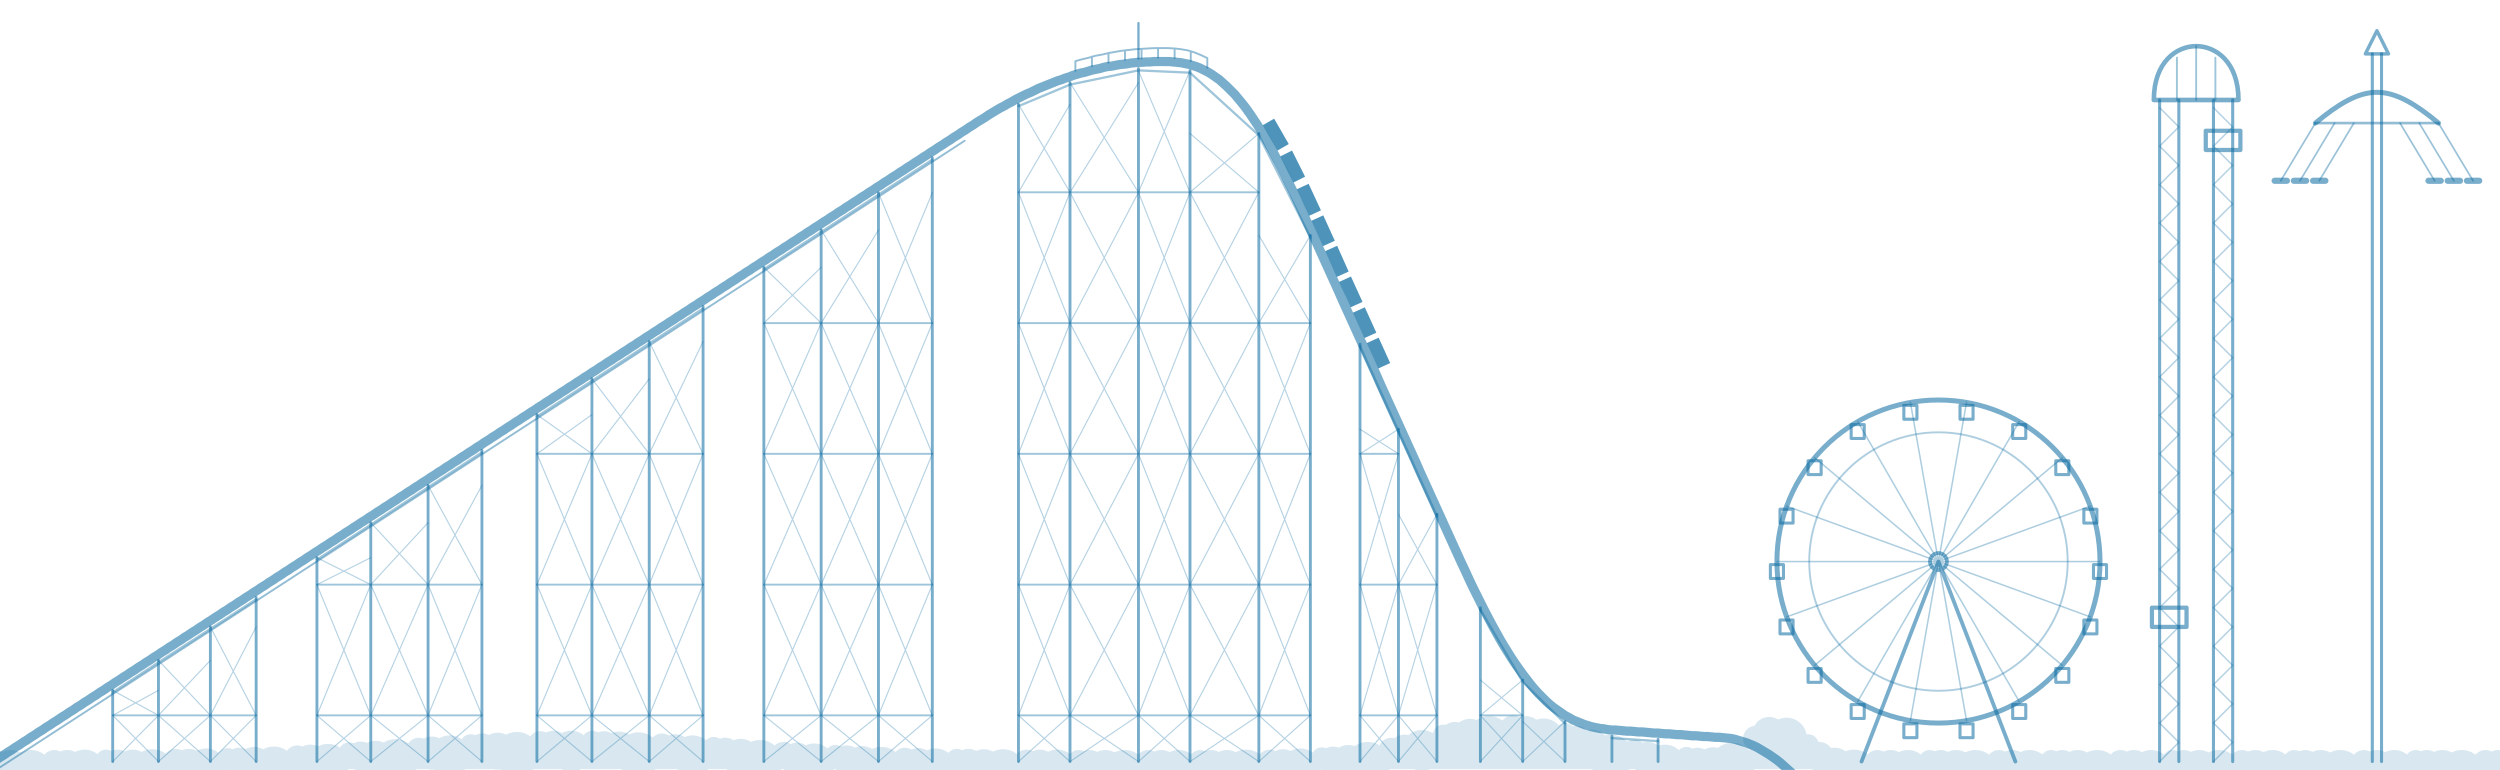
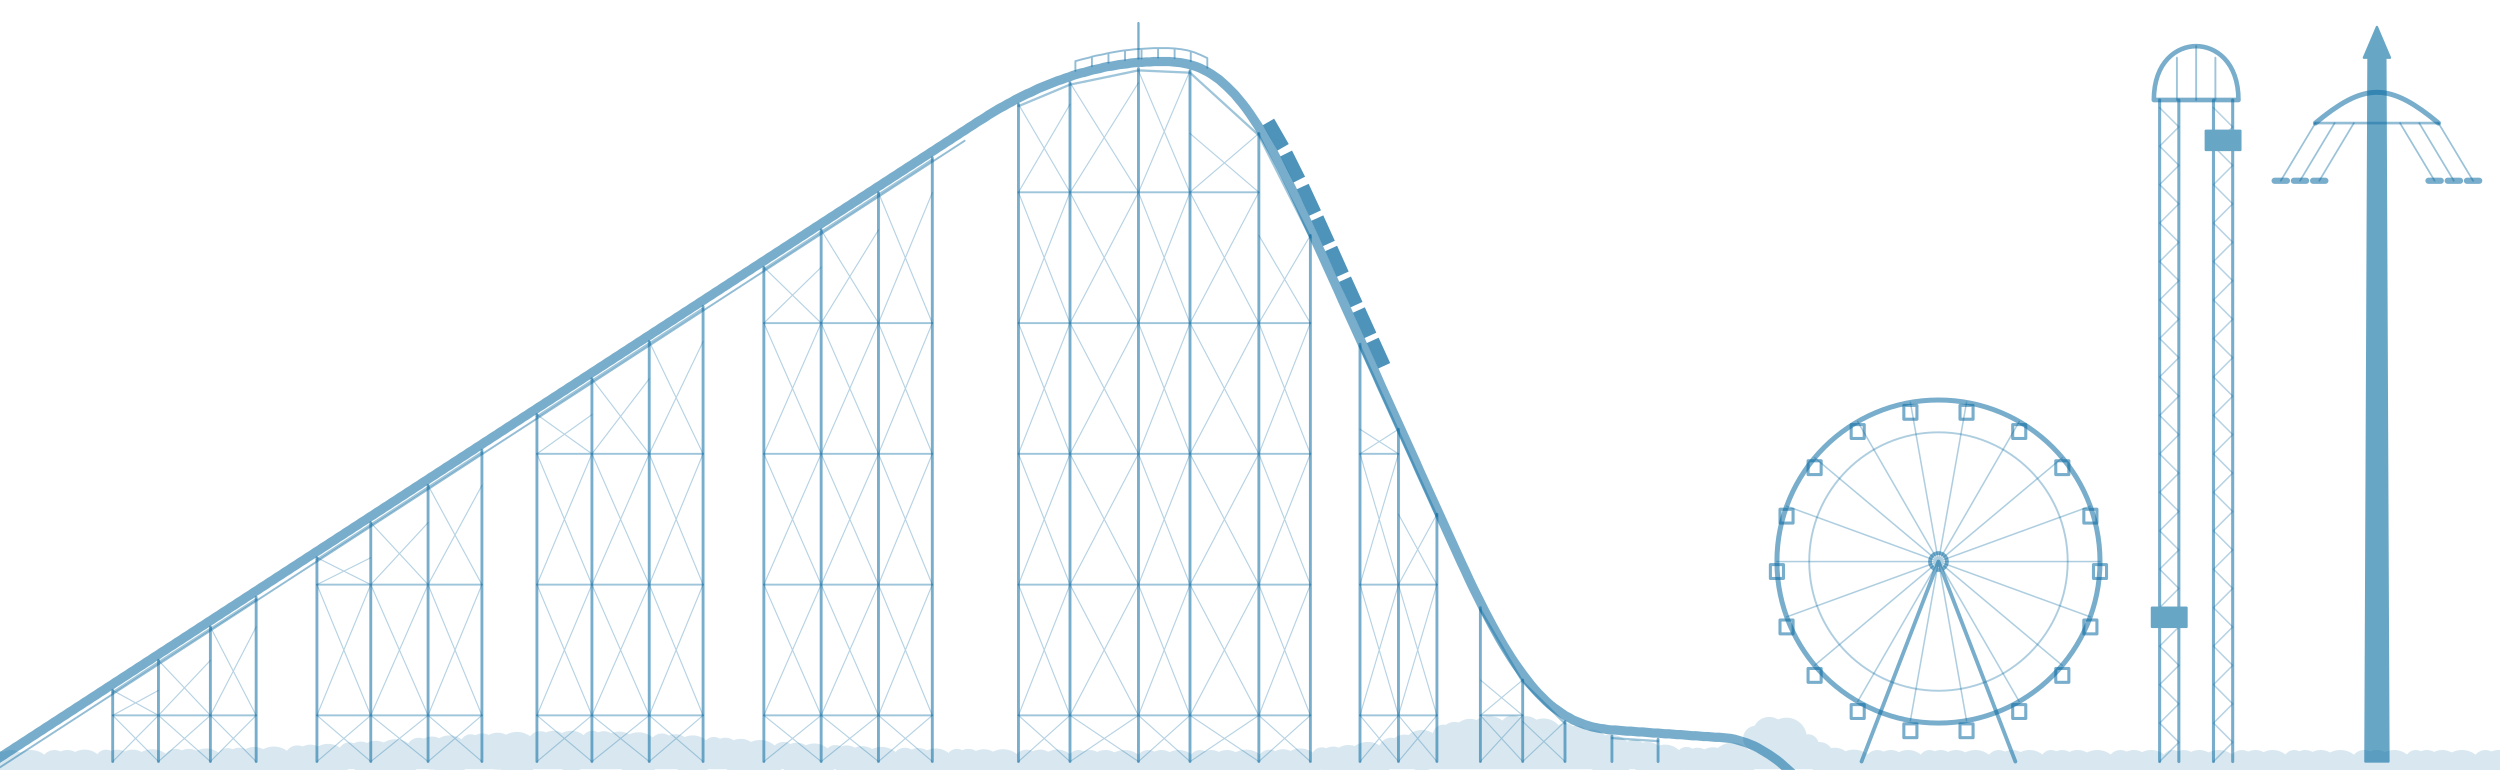
<svg xmlns="http://www.w3.org/2000/svg" viewBox="0 0 650 200">
  <path d="M29.3 179.5 L29.3 198 M41.2 171.7 L41.2 198 M54.7 163.0 L54.7 198 M66.6 155.3 L66.6 198 M82.4 145.0 L82.4 198 M96.4 135.9 L96.4 198 M111.3 126.2 L111.3 198 M125.3 117.1 L125.3 198 M139.6 107.8 L139.6 198 M153.9 98.5 L153.9 198 M168.8 88.8 L168.8 198 M182.8 79.7 L182.8 198 M198.6 69.5 L198.6 198 M213.5 59.8 L213.5 198 M228.4 50.1 L228.4 198 M242.4 41.0 L242.4 198 M264.8 27.1 L264.8 198 M278.2 21.5 L278.2 198 M296.0 17.8 L296.0 198 M309.4 18.4 L309.4 198 M327.3 34.7 L327.3 198 M340.7 61.2 L340.7 198 M353.6 89.5 L353.6 198 M363.6 111.6 L363.6 198 M373.6 133.7 L373.6 198 M384.9 158.0 L384.9 198 M395.9 176.8 L395.9 198 M406.9 187.6 L406.9 198 M419.1 191.4 L419.1 198 M431.1 192.2 L431.1 198" fill="none" stroke="#0a6aa0" stroke-opacity="0.55" stroke-width="0.75" stroke-linecap="round" stroke-linejoin="round" />
  <path d="M29.3 198 L41.2 186 M29.3 186 L41.2 198 M29.3 186.0 L41.2 179.5 M29.3 179.5 L41.2 186.0 M41.2 198 L54.7 186 M41.2 186 L54.7 198 M41.2 186.0 L54.7 171.7 M41.2 171.7 L54.7 186.0 M54.7 198 L66.6 186 M54.7 186 L66.6 198 M54.7 186.0 L66.6 163.0 M54.7 163.0 L66.6 186.0 M82.4 198 L96.4 186 M82.4 186 L96.4 198 M82.4 186 L96.4 152 M82.4 152 L96.4 186 M82.4 152.0 L96.4 145.0 M82.4 145.0 L96.4 152.0 M96.4 198 L111.3 186 M96.4 186 L111.3 198 M96.4 186 L111.3 152 M96.4 152 L111.3 186 M96.4 152.0 L111.3 135.9 M96.4 135.9 L111.3 152.0 M111.3 198 L125.3 186 M111.3 186 L125.3 198 M111.3 186 L125.3 152 M111.3 152 L125.3 186 M111.3 152.0 L125.3 126.2 M111.3 126.2 L125.3 152.0 M139.6 198 L153.9 186 M139.6 186 L153.9 198 M139.6 186 L153.9 152 M139.6 152 L153.9 186 M139.6 152 L153.9 118 M139.6 118 L153.9 152 M139.6 118.0 L153.9 107.8 M139.6 107.8 L153.9 118.0 M153.9 198 L168.8 186 M153.9 186 L168.8 198 M153.9 186 L168.8 152 M153.9 152 L168.8 186 M153.9 152 L168.8 118 M153.9 118 L168.8 152 M153.9 118.0 L168.8 98.5 M153.9 98.5 L168.8 118.0 M168.8 198 L182.8 186 M168.8 186 L182.8 198 M168.8 186 L182.8 152 M168.8 152 L182.8 186 M168.8 152 L182.8 118 M168.8 118 L182.8 152 M168.8 118.0 L182.8 88.8 M168.8 88.8 L182.8 118.0 M198.6 198 L213.5 186 M198.6 186 L213.5 198 M198.6 186 L213.5 152 M198.6 152 L213.5 186 M198.6 152 L213.5 118 M198.6 118 L213.5 152 M198.6 118 L213.5 84 M198.6 84 L213.5 118 M198.6 84.0 L213.5 69.5 M198.6 69.5 L213.5 84.0 M213.5 198 L228.4 186 M213.5 186 L228.4 198 M213.5 186 L228.4 152 M213.5 152 L228.4 186 M213.5 152 L228.4 118 M213.5 118 L228.4 152 M213.5 118 L228.4 84 M213.5 84 L228.4 118 M213.5 84.0 L228.4 59.8 M213.5 59.8 L228.4 84.0 M228.4 198 L242.4 186 M228.4 186 L242.4 198 M228.4 186 L242.4 152 M228.4 152 L242.4 186 M228.4 152 L242.4 118 M228.4 118 L242.4 152 M228.4 118 L242.4 84 M228.4 84 L242.4 118 M228.4 84.0 L242.4 50.1 M228.4 50.1 L242.4 84.0 M264.8 198 L278.2 186 M264.8 186 L278.2 198 M264.8 186 L278.2 152 M264.8 152 L278.2 186 M264.8 152 L278.2 118 M264.8 118 L278.2 152 M264.8 118 L278.2 84 M264.8 84 L278.2 118 M264.8 84 L278.2 50 M264.8 50 L278.2 84 M264.8 50.0 L278.2 27.1 M264.8 27.1 L278.2 50.0 M278.2 198 L296.0 186 M278.2 186 L296.0 198 M278.2 186 L296.0 152 M278.2 152 L296.0 186 M278.2 152 L296.0 118 M278.2 118 L296.0 152 M278.2 118 L296.0 84 M278.2 84 L296.0 118 M278.2 84 L296.0 50 M278.2 50 L296.0 84 M278.2 50.0 L296.0 21.5 M278.2 21.5 L296.0 50.0 M296.0 198 L309.4 186 M296.0 186 L309.4 198 M296.0 186 L309.4 152 M296.0 152 L309.4 186 M296.0 152 L309.4 118 M296.0 118 L309.4 152 M296.0 118 L309.4 84 M296.0 84 L309.4 118 M296.0 84 L309.4 50 M296.0 50 L309.4 84 M296.0 50.0 L309.4 18.4 M296.0 18.4 L309.4 50.0 M309.4 198 L327.3 186 M309.4 186 L327.3 198 M309.4 186 L327.3 152 M309.4 152 L327.3 186 M309.4 152 L327.3 118 M309.4 118 L327.3 152 M309.4 118 L327.3 84 M309.4 84 L327.3 118 M309.4 84 L327.3 50 M309.4 50 L327.3 84 M309.4 50.0 L327.3 34.7 M309.4 34.7 L327.3 50.0 M327.3 198 L340.7 186 M327.3 186 L340.7 198 M327.3 186 L340.7 152 M327.3 152 L340.7 186 M327.3 152 L340.7 118 M327.3 118 L340.7 152 M327.3 118 L340.7 84 M327.3 84 L340.7 118 M327.3 84.0 L340.7 61.2 M327.3 61.2 L340.7 84.0 M353.6 198 L363.6 186 M353.6 186 L363.6 198 M353.6 186 L363.6 152 M353.6 152 L363.6 186 M353.6 152 L363.6 118 M353.6 118 L363.6 152 M353.6 118.0 L363.6 111.6 M353.6 111.6 L363.6 118.0 M363.6 198 L373.6 186 M363.6 186 L373.6 198 M363.6 186 L373.6 152 M363.6 152 L373.6 186 M363.6 152.0 L373.6 133.7 M363.6 133.7 L373.6 152.0 M384.9 198 L395.9 186 M384.9 186 L395.9 198 M384.9 186.0 L395.9 176.8 M384.9 176.8 L395.9 186.0 M395.9 198.0 L406.9 187.6 M395.9 187.6 L406.9 198.0" fill="none" stroke="#0a6aa0" stroke-opacity="0.30" stroke-width="0.30" stroke-linecap="round" stroke-linejoin="round" />
  <path d="M29.3 186 L66.6 186 M82.4 186 L125.3 186 M82.4 152 L125.3 152 M139.6 186 L182.8 186 M139.6 152 L182.8 152 M139.6 118 L182.8 118 M198.6 186 L242.4 186 M198.6 152 L242.4 152 M198.6 118 L242.4 118 M198.6 84 L242.4 84 M264.8 186 L340.7 186 M264.8 152 L340.7 152 M264.8 118 L340.7 118 M264.8 84 L340.7 84 M264.8 50 L327.3 50 M353.6 186 L373.6 186 M353.6 152 L373.6 152 M353.6 118 L363.6 118 M384.9 186 L395.9 186 M566 26 L566 15 M571 26 L571 12 M576 26 L576 15" fill="none" stroke="#0a6aa0" stroke-opacity="0.39" stroke-width="0.50" stroke-linecap="round" stroke-linejoin="round" />
  <path d="M29.3 180.0 L41.2 172.2 L54.7 163.5 L66.6 155.8 M82.4 145.5 L96.4 136.4 L111.3 126.7 L125.3 117.6 M139.6 108.3 L153.9 99.0 L168.8 89.3 L182.8 80.2 M198.6 70.0 L213.5 60.3 L228.4 50.6 L242.4 41.5 M264.8 27.6 L278.2 22.0 L296.0 18.3 L309.4 18.9 L327.3 35.2 L340.7 61.7 M353.6 90.0 L363.6 112.1 L373.6 134.2 M384.9 158.5 L395.9 177.3 L406.9 188.1 M419.1 191.9 L431.1 192.7" fill="none" stroke="#0a6aa0" stroke-opacity="0.39" stroke-width="0.60" stroke-linecap="round" stroke-linejoin="round" />
  <path d="M0.0 199.5 L250.8 36.6 M279.6 15.9 L281.4 15.4 L283.1 15.0 L284.8 14.5 L286.5 14.2 L288.2 13.8 L289.9 13.5 L291.6 13.2 L293.4 13.0 L295.1 12.8 L296.8 12.7 L298.5 12.6 L300.2 12.5 L301.9 12.5 L303.6 12.5 L305.4 12.6 L307.1 12.8 L308.8 13.1 L310.5 13.6 L312.2 14.3 L313.9 15.1 M279.6 18.4 L279.6 15.9 M283.9 17.2 L283.9 14.7 M288.2 16.3 L288.2 13.8 M292.5 15.6 L292.5 13.1 M296.8 15.2 L296.8 12.7 M301.1 15.0 L301.1 12.5 M305.4 15.1 L305.4 12.6 M309.6 15.9 L309.6 13.4 M313.9 17.6 L313.9 15.1" fill="none" stroke="#0a6aa0" stroke-opacity="0.44" stroke-width="0.50" stroke-linecap="round" stroke-linejoin="round" />
  <path d="M-2.0 198.2 L-1.0 197.6 L0.0 196.9 L1.0 196.3 L2.0 195.6 L3.0 195.0 L4.0 194.3 L5.0 193.7 L6.0 193.0 L7.0 192.4 L8.0 191.7 L9.0 191.1 L10.0 190.4 L11.0 189.8 L12.0 189.1 L13.0 188.5 L14.0 187.8 L15.0 187.2 L16.0 186.5 L17.0 185.9 L18.0 185.2 L19.0 184.6 L20.0 183.9 L21.0 183.3 L22.0 182.6 L23.0 182.0 L24.0 181.3 L25.0 180.7 L26.0 180.0 L27.0 179.4 L28.0 178.7 L29.0 178.1 L30.0 177.4 L31.0 176.8 L32.0 176.1 L33.0 175.5 L34.0 174.8 L35.0 174.2 L36.0 173.5 L37.0 172.9 L38.0 172.2 L39.0 171.6 L40.0 170.9 L41.0 170.3 L42.0 169.6 L43.0 169.0 L44.0 168.3 L45.0 167.7 L46.0 167.0 L47.0 166.4 L48.0 165.7 L49.0 165.1 L50.0 164.4 L51.0 163.8 L52.0 163.1 L53.0 162.5 L54.0 161.8 L55.0 161.2 L56.0 160.5 L57.0 159.9 L58.0 159.2 L59.0 158.6 L60.0 157.9 L61.0 157.3 L62.0 156.6 L63.0 156.0 L64.0 155.3 L65.0 154.7 L66.0 154.0 L67.0 153.4 L68.0 152.7 L69.0 152.1 L70.0 151.4 L71.0 150.8 L72.0 150.1 L73.0 149.5 L74.0 148.8 L75.0 148.2 L76.0 147.5 L77.0 146.9 L78.0 146.2 L79.0 145.6 L80.0 144.9 L81.0 144.3 L82.0 143.6 L83.0 143.0 L84.0 142.3 L85.0 141.7 L86.0 141.0 L87.0 140.4 L88.0 139.7 L89.0 139.1 L90.0 138.4 L91.0 137.8 L92.0 137.1 L93.0 136.5 L94.0 135.8 L95.0 135.2 L96.0 134.5 L97.0 133.9 L98.0 133.2 L99.0 132.6 L100.0 131.9 L101.0 131.3 L102.0 130.6 L103.0 130.0 L104.0 129.3 L105.0 128.7 L106.0 128.0 L107.0 127.4 L108.0 126.7 L109.0 126.1 L110.0 125.4 L111.0 124.8 L112.0 124.1 L113.0 123.5 L114.0 122.8 L115.0 122.2 L116.0 121.5 L117.0 120.9 L118.0 120.2 L119.0 119.6 L120.0 118.9 L121.0 118.3 L122.0 117.6 L123.0 117.0 L124.0 116.3 L125.0 115.7 L126.0 115.0 L127.0 114.4 L128.0 113.7 L129.0 113.1 L130.0 112.4 L131.0 111.8 L132.0 111.1 L133.0 110.5 L134.0 109.8 L135.0 109.2 L136.0 108.5 L137.0 107.9 L138.0 107.2 L139.0 106.6 L140.0 105.9 L141.0 105.3 L142.0 104.6 L143.0 104.0 L144.0 103.3 L145.0 102.7 L146.0 102.0 L147.0 101.4 L148.0 100.7 L149.0 100.1 L150.0 99.4 L151.0 98.8 L152.0 98.1 L153.0 97.5 L154.0 96.8 L155.0 96.2 L156.0 95.5 L157.0 94.9 L158.0 94.2 L159.0 93.6 L160.0 92.9 L161.0 92.3 L162.0 91.6 L163.0 91.0 L164.0 90.3 L165.0 89.7 L166.0 89.0 L167.0 88.4 L168.0 87.7 L169.0 87.1 L170.0 86.4 L171.0 85.8 L172.0 85.1 L173.0 84.5 L174.0 83.8 L175.0 83.2 L176.0 82.5 L177.0 81.9 L178.0 81.2 L179.0 80.6 L180.0 79.9 L181.0 79.3 L182.0 78.6 L183.0 78.0 L184.0 77.3 L185.0 76.7 L186.0 76.0 L187.0 75.4 L188.0 74.7 L189.0 74.1 L190.0 73.4 L191.0 72.8 L192.0 72.1 L193.0 71.5 L194.0 70.8 L195.0 70.2 L196.0 69.5 L197.0 68.9 L198.0 68.2 L199.0 67.6 L200.0 66.9 L201.0 66.3 L202.0 65.6 L203.0 65.0 L204.0 64.3 L205.0 63.7 L206.0 63.0 L207.0 62.4 L208.0 61.7 L209.0 61.1 L210.0 60.4 L211.0 59.8 L212.0 59.1 L213.0 58.5 L214.0 57.8 L215.0 57.2 L216.0 56.5 L217.0 55.9 L218.0 55.2 L219.0 54.6 L220.0 53.9 L221.0 53.3 L222.0 52.6 L223.0 52.0 L224.0 51.3 L225.0 50.7 L226.0 50.0 L227.0 49.4 L228.0 48.7 L229.0 48.1 L230.0 47.4 L231.0 46.8 L232.0 46.1 L233.0 45.5 L234.0 44.8 L235.0 44.2 L236.0 43.5 L237.0 42.9 L238.0 42.2 L239.0 41.6 L240.0 40.9 L241.0 40.3 L242.0 39.6 L243.0 39.0 L244.0 38.3 L245.0 37.7 L246.0 37.0 L247.0 36.4 L248.0 35.7 L249.0 35.1 L250.0 34.4 L251.0 33.8 L252.0 33.1 L253.0 32.5 L254.0 31.8 L255.0 31.2 L256.0 30.6 L257.0 29.9 L258.0 29.3 L259.0 28.7 L260.0 28.1 L261.0 27.6 L262.0 27.0 L263.0 26.5 L264.0 25.9 L265.0 25.4 L266.0 24.9 L267.0 24.4 L268.0 24.0 L269.0 23.5 L270.0 23.0 L271.0 22.6 L272.0 22.2 L273.0 21.8 L274.0 21.4 L275.0 21.0 L276.0 20.7 L277.0 20.3 L278.0 20.0 L279.0 19.6 L280.0 19.3 L281.0 19.0 L282.0 18.8 L283.0 18.5 L284.0 18.2 L285.0 18.0 L286.0 17.8 L287.0 17.5 L288.0 17.3 L289.0 17.2 L290.0 17.0 L291.0 16.8 L292.0 16.7 L293.0 16.6 L294.0 16.4 L295.0 16.3 L296.0 16.2 L297.0 16.2 L298.0 16.1 L299.0 16.1 L300.0 16.0 L301.0 16.0 L302.0 16.0 L303.0 16.0 L304.0 16.0 L305.0 16.1 L306.0 16.2 L307.0 16.3 L308.0 16.5 L309.0 16.7 L310.0 17.0 L311.0 17.3 L312.0 17.7 L313.0 18.2 L314.0 18.7 L315.0 19.3 L316.0 20.0 L317.0 20.7 L318.0 21.6 L319.0 22.5 L320.0 23.5 L321.0 24.5 L322.0 25.7 L323.0 26.9 L324.0 28.2 L325.0 29.6 L326.0 31.1 L327.0 32.6 L328.0 34.2 L329.0 35.9 L330.0 37.7 L331.0 39.5 L332.0 41.4 L333.0 43.3 L334.0 45.3 L335.0 47.4 L336.0 49.4 L337.0 51.6 L338.0 53.7 L339.0 55.9 L340.0 58.1 L341.0 60.3 L342.0 62.5 L343.0 64.7 L344.0 66.9 L345.0 69.1 L346.0 71.3 L347.0 73.5 L348.0 75.7 L349.0 78.0 L350.0 80.2 L351.0 82.4 L352.0 84.6 L353.0 86.8 L354.0 89.0 L355.0 91.2 L356.0 93.4 L357.0 95.6 L358.0 97.8 L359.0 100.1 L360.0 102.3 L361.0 104.5 L362.0 106.7 L363.0 108.9 L364.0 111.1 L365.0 113.3 L366.0 115.5 L367.0 117.7 L368.0 119.9 L369.0 122.2 L370.0 124.4 L371.0 126.6 L372.0 128.8 L373.0 131.0 L374.0 133.2 L375.0 135.4 L376.0 137.6 L377.0 139.8 L378.0 142.0 L379.0 144.2 L380.0 146.4 L381.0 148.5 L382.0 150.7 L383.0 152.8 L384.0 154.8 L385.0 156.8 L386.0 158.8 L387.0 160.7 L388.0 162.6 L389.0 164.4 L390.0 166.2 L391.0 167.9 L392.0 169.5 L393.0 171.1 L394.0 172.6 L395.0 174.0 L396.0 175.4 L397.0 176.7 L398.0 178.0 L399.0 179.2 L400.0 180.3 L401.0 181.3 L402.0 182.3 L403.0 183.2 L404.0 184.0 L405.0 184.7 L406.0 185.4 L407.0 186.1 L408.0 186.6 L409.0 187.2 L410.0 187.6 L411.0 188.0 L412.0 188.4 L413.0 188.7 L414.0 189.0 L415.0 189.2 L416.0 189.4 L417.0 189.5 L418.0 189.7 L419.0 189.8 L420.0 189.8 L421.0 189.9 L422.0 190.0 L423.0 190.1 L424.0 190.1 L425.0 190.2 L426.0 190.3 L427.0 190.3 L428.0 190.4 L429.0 190.5 L430.0 190.6 L431.0 190.6 L432.0 190.7 L433.0 190.8 L434.0 190.8 L435.0 190.9 L436.0 191.0 L437.0 191.0 L438.0 191.1 L439.0 191.2 L440.0 191.3 L441.0 191.3 L442.0 191.4 L443.0 191.5 L444.0 191.5 L445.0 191.6 L446.0 191.7 L447.0 191.7 L448.0 191.8 L449.0 191.9 L450.0 192.0 L451.0 192.2 L452.0 192.5 L453.0 192.8 L454.0 193.1 L455.0 193.5 L456.0 193.9 L457.0 194.4 L458.0 195.0 L459.0 195.6 L460.0 196.2 L461.0 196.9 L462.0 197.6 L463.0 198.4 L464.0 199.3 L465.0 200.2 L466.0 201.1 L467.0 202.1 L468.0 203.1" fill="none" stroke="#0a6aa0" stroke-opacity="0.55" stroke-width="2.40" stroke-linecap="round" stroke-linejoin="round" />
  <path d="M296.0 15.2 L296.0 6.0" fill="none" stroke="#0a6aa0" stroke-opacity="0.55" stroke-width="0.60" stroke-linecap="round" stroke-linejoin="round" />
  <path d="M329.8 31.7 L333.6 38.3 M334.4 39.9 L337.8 46.7 M338.7 48.5 L341.9 55.4 M342.5 56.7 L345.5 63.3 M346.1 64.6 L349.1 71.3 M349.7 72.6 L352.7 79.2 M353.3 80.6 L356.3 87.2 M356.9 88.5 L359.9 95.1" fill="none" stroke="#0a6aa0" stroke-opacity="0.72" stroke-width="3.4" />
  <path d="M484 198 L504 146 L524 198 M501.8 146.0 A2.2 2.2 0 1 0 506.2 146.0 A2.2 2.2 0 1 0 501.8 146.0" fill="none" stroke="#0a6aa0" stroke-opacity="0.55" stroke-width="1.00" stroke-linecap="round" stroke-linejoin="round" />
-   <path d="M462.0 146.0 A42.0 42.0 0 1 0 546.0 146.0 A42.0 42.0 0 1 0 462.0 146.0 M602 32 C608 27 613 24 618 24 C623 24 628 27 634 32" fill="none" stroke="#0a6aa0" stroke-opacity="0.55" stroke-width="1.30" stroke-linecap="round" stroke-linejoin="round" />
+   <path d="M462.0 146.0 A42.0 42.0 0 1 0 546.0 146.0 A42.0 42.0 0 1 0 462.0 146.0" fill="none" stroke="#0a6aa0" stroke-opacity="0.55" stroke-width="1.30" stroke-linecap="round" stroke-linejoin="round" />
  <path d="M470.4 146.0 A33.6 33.6 0 1 0 537.6 146.0 A33.6 33.6 0 1 0 470.4 146.0" fill="none" stroke="#0a6aa0" stroke-opacity="0.33" stroke-width="0.50" stroke-linecap="round" stroke-linejoin="round" />
  <path d="M504 146 L546.0 146.0 M504 146 L543.5 160.4 M504 146 L536.2 173.0 M504 146 L525.0 182.4 M504 146 L511.3 187.4 M504 146 L496.7 187.4 M504 146 L483.0 182.4 M504 146 L471.8 173.0 M504 146 L464.5 160.4 M504 146 L462.0 146.0 M504 146 L464.5 131.6 M504 146 L471.8 119.0 M504 146 L483.0 109.6 M504 146 L496.7 104.6 M504 146 L511.3 104.6 M504 146 L525.0 109.6 M504 146 L536.2 119.0 M504 146 L543.5 131.6" fill="none" stroke="#0a6aa0" stroke-opacity="0.33" stroke-width="0.40" stroke-linecap="round" stroke-linejoin="round" />
-   <path d="M544.3 146.8 h3.4 v3.6 h-3.4 Z M541.8 161.2 h3.4 v3.6 h-3.4 Z M534.5 173.8 h3.4 v3.6 h-3.4 Z M523.3 183.2 h3.4 v3.6 h-3.4 Z M509.6 188.2 h3.4 v3.6 h-3.4 Z M495.0 188.2 h3.4 v3.6 h-3.4 Z M481.3 183.2 h3.4 v3.6 h-3.4 Z M470.1 173.8 h3.4 v3.6 h-3.4 Z M462.8 161.2 h3.4 v3.6 h-3.4 Z M460.3 146.8 h3.4 v3.6 h-3.4 Z M462.8 132.4 h3.4 v3.6 h-3.4 Z M470.1 119.8 h3.4 v3.6 h-3.4 Z M481.3 110.4 h3.4 v3.6 h-3.4 Z M495.0 105.4 h3.4 v3.6 h-3.4 Z M509.6 105.4 h3.4 v3.6 h-3.4 Z M523.3 110.4 h3.4 v3.6 h-3.4 Z M534.5 119.8 h3.4 v3.6 h-3.4 Z M541.8 132.4 h3.4 v3.6 h-3.4 Z M561.5 198 L561.5 26 M566.5 198 L566.5 26 M575.5 198 L575.5 26 M580.5 198 L580.5 26 M616.8 198 L616.8 14 M619.2 198 L619.2 14" fill="none" stroke="#0a6aa0" stroke-opacity="0.55" stroke-width="0.80" stroke-linecap="round" stroke-linejoin="round" />
+   <path d="M544.3 146.8 h3.4 v3.6 h-3.4 Z M541.8 161.2 h3.4 v3.6 h-3.4 Z M534.5 173.8 h3.4 v3.6 h-3.4 Z M523.3 183.2 h3.4 v3.6 h-3.4 Z M509.6 188.2 h3.4 v3.6 h-3.4 Z M495.0 188.2 h3.4 v3.6 h-3.4 Z M481.3 183.2 h3.4 v3.6 h-3.4 Z M470.1 173.8 h3.4 v3.6 h-3.4 Z M462.8 161.2 h3.4 v3.6 h-3.4 Z M460.3 146.8 h3.4 v3.6 h-3.4 Z M462.8 132.4 h3.4 v3.6 h-3.4 Z M470.1 119.8 h3.4 v3.6 h-3.4 Z M481.3 110.4 h3.4 v3.6 h-3.4 Z M495.0 105.4 h3.4 v3.6 h-3.4 Z M509.6 105.4 h3.4 v3.6 h-3.4 Z M523.3 110.4 h3.4 v3.6 h-3.4 Z M534.5 119.8 h3.4 v3.6 h-3.4 Z M541.8 132.4 h3.4 v3.6 h-3.4 Z M561.5 198 L561.5 26 M566.5 198 L566.5 26 M575.5 198 L575.5 26 M580.5 198 L580.5 26" fill="none" stroke="#0a6aa0" stroke-opacity="0.55" stroke-width="0.80" stroke-linecap="round" stroke-linejoin="round" />
  <path d="M561.5 198 L566.5 193 L561.5 188 L566.5 183 L561.5 178 L566.5 173 L561.5 168 L566.5 163 L561.5 158 L566.5 153 L561.5 148 L566.5 143 L561.5 138 L566.5 133 L561.5 128 L566.5 123 L561.5 118 L566.5 113 L561.5 108 L566.5 103 L561.5 98 L566.5 93 L561.5 88 L566.5 83 L561.5 78 L566.5 73 L561.5 68 L566.5 63 L561.5 58 L566.5 53 L561.5 48 L566.5 43 L561.5 38 L566.5 33 L561.5 28 M575.5 198 L580.5 193 L575.5 188 L580.5 183 L575.5 178 L580.5 173 L575.5 168 L580.5 163 L575.5 158 L580.5 153 L575.5 148 L580.5 143 L575.5 138 L580.5 133 L575.5 128 L580.5 123 L575.5 118 L580.5 113 L575.5 108 L580.5 103 L575.5 98 L580.5 93 L575.5 88 L580.5 83 L575.5 78 L580.5 73 L575.5 68 L580.5 63 L575.5 58 L580.5 53 L575.5 48 L580.5 43 L575.5 38 L580.5 33 L575.5 28" fill="none" stroke="#0a6aa0" stroke-opacity="0.30" stroke-width="0.40" stroke-linecap="round" stroke-linejoin="round" />
-   <path d="M559.5 158 h9 v5 h-9 Z M573.5 34 h9 v5 h-9 Z" fill="none" stroke="#0a6aa0" stroke-opacity="0.55" stroke-width="1.10" stroke-linecap="round" stroke-linejoin="round" />
+   <path d="M559.5 158 h9 v5 h-9 Z" fill="#68a6c6" stroke="#68a6c6" stroke-width=".6" stroke-linejoin="round" />
+   <path d="M573.5 34 h9 v5 h-9 Z" fill="#68a6c6" stroke="#68a6c6" stroke-width=".6" stroke-linejoin="round" />
  <path d="M560 26 L582 26 M560 26 C560 16 566 12 571 12 C576 12 582 16 582 26" fill="none" stroke="#0a6aa0" stroke-opacity="0.55" stroke-width="1.20" stroke-linecap="round" stroke-linejoin="round" />
-   <path d="M615 14 L618 8 L621 14 Z" fill="none" stroke="#0a6aa0" stroke-opacity="0.55" stroke-width="0.90" stroke-linecap="round" stroke-linejoin="round" />
+   <path d="M615.0 198 L615.8 15 L620.2 15 L621.0 198 Z" fill="#68a6c6" stroke="#68a6c6" stroke-width=".6" stroke-linejoin="round" />
+   <path d="M614.6 15 L618 7 L621.4 15 Z" fill="#68a6c6" stroke="#68a6c6" stroke-width=".6" stroke-linejoin="round" />
+   <path d="M602 32 C608 27 613 24 618 24 C623 24 628 27 634 32" fill="none" stroke="#0a6aa0" stroke-opacity="0.55" stroke-width="1.30" stroke-linecap="round" stroke-linejoin="round" />
  <path d="M602 32 L634 32" fill="none" stroke="#0a6aa0" stroke-opacity="0.44" stroke-width="0.70" stroke-linecap="round" stroke-linejoin="round" />
-   <path d="M602 32 L593 47 M607 32 L598 47 M612 32 L603 47 M624 32 L633 47 M629 32 L638 47 M634 32 L643 47" fill="none" stroke="#0a6aa0" stroke-opacity="0.41" stroke-width="0.45" stroke-linecap="round" stroke-linejoin="round" />
-   <path d="M591.4 47 L594.6 47 M596.4 47 L599.6 47 M601.4 47 L604.6 47 M631.4 47 L634.6 47 M636.4 47 L639.6 47 M641.4 47 L644.6 47" fill="none" stroke="#0a6aa0" stroke-opacity="0.55" stroke-width="1.60" stroke-linecap="round" stroke-linejoin="round" />
+   <path d="M602 32 L593 47" fill="none" stroke="#0a6aa0" stroke-opacity="0.41" stroke-width="0.45" stroke-linecap="round" stroke-linejoin="round" />
+   <path d="M591.4 47 L594.6 47" fill="none" stroke="#0a6aa0" stroke-opacity="0.55" stroke-width="1.60" stroke-linecap="round" stroke-linejoin="round" />
+   <path d="M607 32 L598 47" fill="none" stroke="#0a6aa0" stroke-opacity="0.41" stroke-width="0.45" stroke-linecap="round" stroke-linejoin="round" />
+   <path d="M596.4 47 L599.6 47" fill="none" stroke="#0a6aa0" stroke-opacity="0.55" stroke-width="1.60" stroke-linecap="round" stroke-linejoin="round" />
+   <path d="M612 32 L603 47" fill="none" stroke="#0a6aa0" stroke-opacity="0.41" stroke-width="0.45" stroke-linecap="round" stroke-linejoin="round" />
+   <path d="M601.4 47 L604.6 47" fill="none" stroke="#0a6aa0" stroke-opacity="0.55" stroke-width="1.60" stroke-linecap="round" stroke-linejoin="round" />
+   <path d="M624 32 L633 47" fill="none" stroke="#0a6aa0" stroke-opacity="0.41" stroke-width="0.45" stroke-linecap="round" stroke-linejoin="round" />
+   <path d="M631.4 47 L634.6 47" fill="none" stroke="#0a6aa0" stroke-opacity="0.55" stroke-width="1.60" stroke-linecap="round" stroke-linejoin="round" />
+   <path d="M629 32 L638 47" fill="none" stroke="#0a6aa0" stroke-opacity="0.41" stroke-width="0.45" stroke-linecap="round" stroke-linejoin="round" />
+   <path d="M636.4 47 L639.6 47" fill="none" stroke="#0a6aa0" stroke-opacity="0.55" stroke-width="1.60" stroke-linecap="round" stroke-linejoin="round" />
+   <path d="M634 32 L643 47" fill="none" stroke="#0a6aa0" stroke-opacity="0.41" stroke-width="0.45" stroke-linecap="round" stroke-linejoin="round" />
+   <path d="M641.4 47 L644.6 47" fill="none" stroke="#0a6aa0" stroke-opacity="0.55" stroke-width="1.60" stroke-linecap="round" stroke-linejoin="round" />
  <g fill="#0a6aa0" opacity="0.16">
    <path d="M-4 200 L-4.0 200.0 L0.0 200.0 L4.0 200.0 L8.0 200.0 L12.0 200.0 L16.0 200.0 L20.0 199.9 L24.0 199.9 L28.0 199.9 L32.0 199.9 L36.0 199.9 L40.0 199.8 L44.0 199.8 L48.0 199.7 L52.0 199.6 L56.0 199.5 L60.0 199.4 L64.0 199.3 L68.0 199.2 L72.0 199.0 L76.0 198.8 L80.0 198.6 L84.0 198.4 L88.0 198.2 L92.0 197.9 L96.0 197.7 L100.0 197.4 L104.0 197.1 L108.0 196.8 L112.0 196.5 L116.0 196.3 L120.0 196.0 L124.0 195.8 L128.0 195.6 L132.0 195.4 L136.0 195.2 L140.0 195.1 L144.0 195.0 L148.0 195.0 L152.0 195.0 L156.0 195.1 L160.0 195.2 L164.0 195.3 L168.0 195.5 L172.0 195.7 L176.0 195.9 L180.0 196.2 L184.0 196.5 L188.0 196.8 L192.0 197.0 L196.0 197.3 L200.0 197.6 L204.0 197.9 L208.0 198.1 L212.0 198.4 L216.0 198.6 L220.0 198.8 L224.0 199.0 L228.0 199.1 L232.0 199.3 L236.0 199.4 L240.0 199.5 L244.0 199.6 L248.0 199.7 L252.0 199.7 L256.0 199.8 L260.0 199.8 L264.0 199.9 L268.0 199.9 L272.0 199.9 L276.0 199.9 L280.0 200.0 L284.0 200.0 L288.0 200.0 L292.0 200.0 L296.0 200.0 L300.0 200.0 L304.0 200.0 L308.0 200.0 L312.0 200.0 L316.0 200.0 L320.0 200.0 L324.0 199.9 L328.0 199.9 L332.0 199.8 L336.0 199.7 L340.0 199.6 L344.0 199.3 L348.0 199.0 L352.0 198.5 L356.0 197.9 L360.0 197.1 L364.0 196.2 L368.0 195.3 L372.0 194.2 L376.0 193.2 L380.0 192.3 L384.0 191.6 L388.0 191.2 L392.0 191.0 L396.0 191.2 L400.0 191.6 L404.0 192.3 L408.0 193.2 L412.0 194.2 L416.0 195.3 L420.0 196.2 L424.0 197.1 L428.0 197.9 L432.0 198.5 L436.0 199.0 L440.0 199.3 L444.0 199.4 L448.0 198.9 L452.0 197.3 L456.0 194.2 L460.0 191.4 L464.0 191.4 L468.0 194.2 L472.0 197.3 L476.0 199.2 L480.0 199.8 L484.0 200.0 L488.0 200.0 L492.0 200.0 L496.0 200.0 L500.0 200.0 L504.0 200.0 L508.0 200.0 L512.0 200.0 L516.0 200.0 L520.0 200.0 L524.0 200.0 L528.0 200.0 L532.0 200.0 L536.0 200.0 L540.0 200.0 L544.0 200.0 L548.0 200.0 L552.0 200.0 L556.0 200.0 L560.0 200.0 L564.0 200.0 L568.0 200.0 L572.0 200.0 L576.0 200.0 L580.0 200.0 L584.0 200.0 L588.0 200.0 L592.0 200.0 L596.0 200.0 L600.0 200.0 L604.0 200.0 L608.0 200.0 L612.0 200.0 L616.0 200.0 L620.0 200.0 L624.0 200.0 L628.0 200.0 L632.0 200.0 L636.0 200.0 L640.0 200.0 L644.0 200.0 L648.0 200.0 L652.0 200.0 L656 200 Z" />
    <circle cx="-4.0" cy="197.8" r="2.8" />
    <circle cx="-1.1" cy="198.8" r="3.8" />
    <circle cx="2.9" cy="199.8" r="4.8" />
    <circle cx="8.0" cy="200.8" r="5.8" />
    <circle cx="14.1" cy="198.3" r="3.3" />
    <circle cx="17.5" cy="199.3" r="4.3" />
    <circle cx="22.0" cy="200.2" r="5.3" />
    <circle cx="27.6" cy="197.7" r="2.8" />
    <circle cx="30.5" cy="198.7" r="3.8" />
    <circle cx="34.5" cy="199.7" r="4.8" />
    <circle cx="39.6" cy="200.6" r="5.8" />
    <circle cx="45.7" cy="198.0" r="3.3" />
    <circle cx="49.1" cy="199.0" r="4.3" />
    <circle cx="53.6" cy="199.9" r="5.3" />
    <circle cx="59.2" cy="197.3" r="2.8" />
    <circle cx="62.2" cy="198.2" r="3.8" />
    <circle cx="66.1" cy="199.0" r="4.8" />
    <circle cx="71.2" cy="199.9" r="5.8" />
    <circle cx="77.3" cy="197.1" r="3.3" />
    <circle cx="80.7" cy="197.9" r="4.3" />
    <circle cx="85.3" cy="198.7" r="5.3" />
    <circle cx="90.8" cy="195.8" r="2.8" />
    <circle cx="93.8" cy="196.6" r="3.8" />
    <circle cx="97.7" cy="197.4" r="4.8" />
    <circle cx="102.8" cy="198.0" r="5.8" />
    <circle cx="108.9" cy="195.1" r="3.3" />
    <circle cx="112.3" cy="195.8" r="4.3" />
    <circle cx="116.9" cy="196.5" r="5.3" />
    <circle cx="122.4" cy="193.7" r="2.8" />
    <circle cx="125.4" cy="194.5" r="3.8" />
    <circle cx="129.4" cy="195.3" r="4.8" />
    <circle cx="134.4" cy="196.1" r="5.8" />
    <circle cx="140.5" cy="193.4" r="3.3" />
    <circle cx="143.9" cy="194.3" r="4.3" />
    <circle cx="148.5" cy="195.3" r="5.3" />
    <circle cx="154.0" cy="192.8" r="2.8" />
    <circle cx="157.0" cy="193.9" r="3.8" />
    <circle cx="161.0" cy="195.0" r="4.8" />
    <circle cx="166.0" cy="196.2" r="5.8" />
    <circle cx="172.1" cy="194.0" r="3.3" />
    <circle cx="175.6" cy="195.2" r="4.3" />
    <circle cx="180.1" cy="196.5" r="5.3" />
    <circle cx="185.6" cy="194.4" r="2.8" />
    <circle cx="188.6" cy="195.6" r="3.8" />
    <circle cx="192.6" cy="196.9" r="4.8" />
    <circle cx="197.6" cy="198.2" r="5.8" />
    <circle cx="203.7" cy="196.2" r="3.3" />
    <circle cx="207.2" cy="197.4" r="4.3" />
    <circle cx="211.7" cy="198.6" r="5.3" />
    <circle cx="217.2" cy="196.5" r="2.8" />
    <circle cx="220.2" cy="197.6" r="3.8" />
    <circle cx="224.2" cy="198.8" r="4.8" />
    <circle cx="229.2" cy="200.0" r="5.8" />
    <circle cx="235.3" cy="197.7" r="3.3" />
    <circle cx="238.8" cy="198.8" r="4.3" />
    <circle cx="243.3" cy="199.9" r="5.3" />
    <circle cx="248.8" cy="197.5" r="2.8" />
    <circle cx="251.8" cy="198.5" r="3.8" />
    <circle cx="255.8" cy="199.6" r="4.8" />
    <circle cx="260.8" cy="200.6" r="5.8" />
    <circle cx="266.9" cy="198.2" r="3.3" />
    <circle cx="270.4" cy="199.2" r="4.3" />
    <circle cx="274.9" cy="200.2" r="5.3" />
    <circle cx="280.4" cy="197.8" r="2.8" />
    <circle cx="283.4" cy="198.8" r="3.8" />
    <circle cx="287.4" cy="199.8" r="4.8" />
    <circle cx="292.4" cy="200.8" r="5.8" />
    <circle cx="298.5" cy="198.3" r="3.3" />
    <circle cx="302.0" cy="199.3" r="4.3" />
    <circle cx="306.5" cy="200.3" r="5.3" />
    <circle cx="312.0" cy="197.8" r="2.8" />
    <circle cx="315.0" cy="198.8" r="3.8" />
    <circle cx="319.0" cy="199.8" r="4.8" />
    <circle cx="324.0" cy="200.7" r="5.8" />
    <circle cx="330.1" cy="198.2" r="3.3" />
    <circle cx="333.6" cy="199.1" r="4.3" />
    <circle cx="338.1" cy="199.9" r="5.3" />
    <circle cx="343.7" cy="197.1" r="2.8" />
    <circle cx="346.6" cy="197.9" r="3.8" />
    <circle cx="350.6" cy="198.5" r="4.8" />
    <circle cx="355.6" cy="198.7" r="5.8" />
    <circle cx="361.7" cy="195.1" r="3.3" />
    <circle cx="365.2" cy="195.3" r="4.3" />
    <circle cx="369.7" cy="195.1" r="5.3" />
    <circle cx="375.3" cy="191.2" r="2.8" />
    <circle cx="378.2" cy="191.5" r="3.8" />
    <circle cx="382.2" cy="191.7" r="4.8" />
    <circle cx="387.2" cy="192.0" r="5.8" />
    <circle cx="393.3" cy="189.3" r="3.3" />
    <circle cx="396.8" cy="190.5" r="4.3" />
    <circle cx="401.3" cy="192.1" r="5.3" />
    <circle cx="406.9" cy="190.8" r="2.8" />
    <circle cx="409.8" cy="192.5" r="3.8" />
    <circle cx="413.8" cy="194.5" r="4.8" />
    <circle cx="418.8" cy="196.8" r="5.8" />
    <circle cx="424.9" cy="195.6" r="3.3" />
    <circle cx="428.4" cy="197.2" r="4.3" />
    <circle cx="432.9" cy="198.9" r="5.3" />
    <circle cx="438.5" cy="197.0" r="2.8" />
    <circle cx="441.4" cy="198.2" r="3.8" />
    <circle cx="445.4" cy="199.1" r="4.8" />
    <circle cx="450.4" cy="198.9" r="5.8" />
    <circle cx="456.5" cy="192.0" r="3.3" />
    <circle cx="460.0" cy="190.7" r="4.3" />
    <circle cx="464.5" cy="191.9" r="5.3" />
    <circle cx="470.1" cy="193.7" r="2.8" />
    <circle cx="473.0" cy="196.7" r="3.8" />
    <circle cx="477.0" cy="199.2" r="4.8" />
    <circle cx="482.0" cy="200.7" r="5.8" />
    <circle cx="488.1" cy="198.3" r="3.3" />
    <circle cx="491.6" cy="199.3" r="4.3" />
    <circle cx="496.1" cy="200.3" r="5.3" />
    <circle cx="501.7" cy="197.8" r="2.8" />
    <circle cx="504.6" cy="198.8" r="3.8" />
    <circle cx="508.6" cy="199.8" r="4.8" />
    <circle cx="513.6" cy="200.8" r="5.8" />
    <circle cx="519.7" cy="198.3" r="3.3" />
    <circle cx="523.2" cy="199.3" r="4.3" />
    <circle cx="527.7" cy="200.3" r="5.3" />
    <circle cx="533.3" cy="197.8" r="2.8" />
    <circle cx="536.2" cy="198.8" r="3.8" />
    <circle cx="540.2" cy="199.8" r="4.8" />
    <circle cx="545.3" cy="200.8" r="5.8" />
    <circle cx="551.3" cy="198.3" r="3.3" />
    <circle cx="554.8" cy="199.3" r="4.3" />
    <circle cx="559.3" cy="200.3" r="5.3" />
    <circle cx="564.9" cy="197.8" r="2.8" />
    <circle cx="567.8" cy="198.8" r="3.8" />
    <circle cx="571.8" cy="199.8" r="4.8" />
    <circle cx="576.9" cy="200.8" r="5.8" />
    <circle cx="582.9" cy="198.3" r="3.3" />
    <circle cx="586.4" cy="199.3" r="4.3" />
    <circle cx="590.9" cy="200.3" r="5.3" />
    <circle cx="596.5" cy="197.8" r="2.8" />
    <circle cx="599.4" cy="198.8" r="3.8" />
    <circle cx="603.4" cy="199.8" r="4.8" />
    <circle cx="608.5" cy="200.8" r="5.8" />
    <circle cx="614.6" cy="198.3" r="3.3" />
    <circle cx="618.0" cy="199.3" r="4.3" />
    <circle cx="622.5" cy="200.3" r="5.3" />
    <circle cx="628.1" cy="197.8" r="2.8" />
    <circle cx="631.0" cy="198.8" r="3.8" />
    <circle cx="635.0" cy="199.8" r="4.8" />
    <circle cx="640.1" cy="200.8" r="5.8" />
    <circle cx="646.2" cy="198.3" r="3.3" />
    <circle cx="649.6" cy="199.3" r="4.3" />
    <circle cx="654.1" cy="200.3" r="5.3" />
  </g>
</svg>
